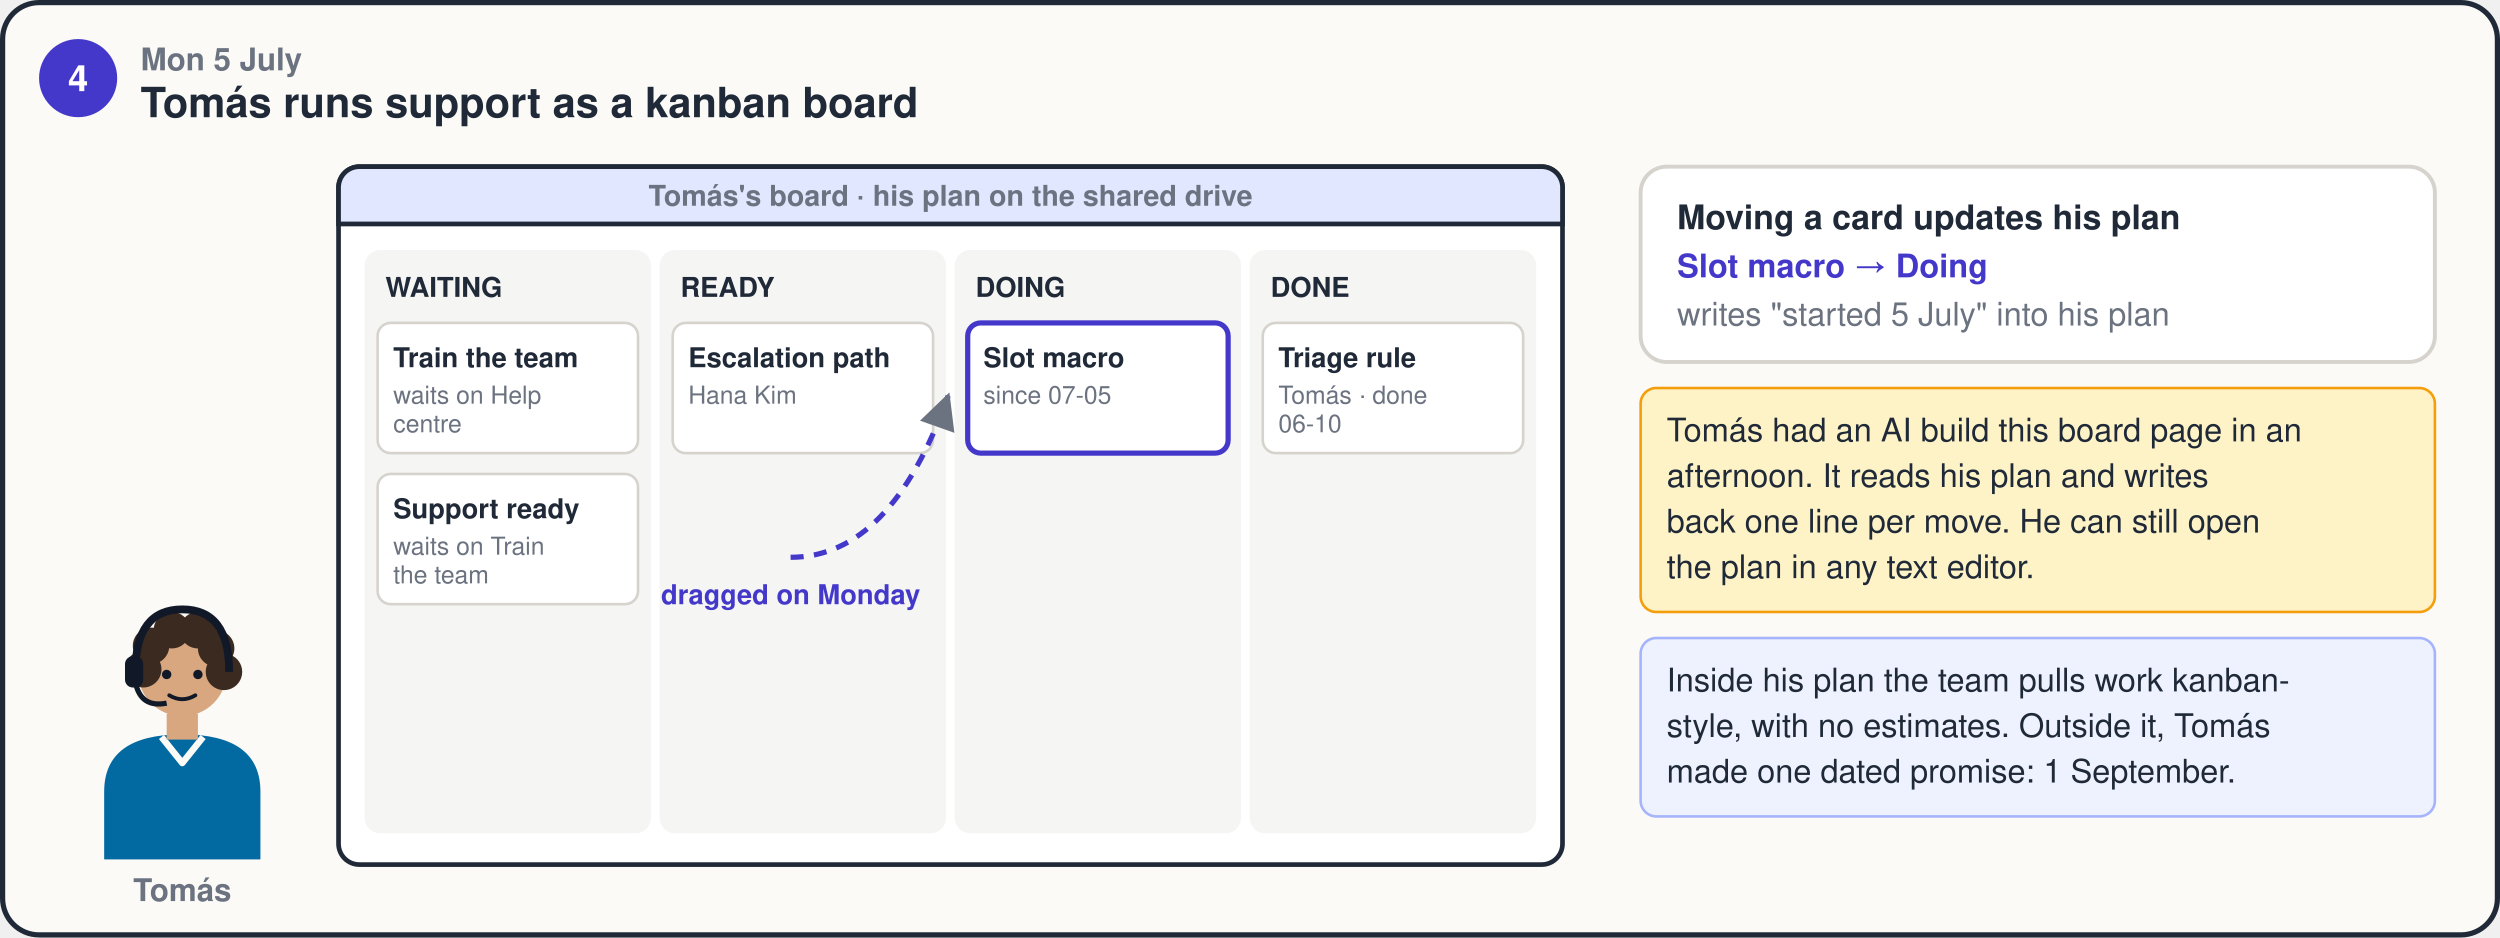
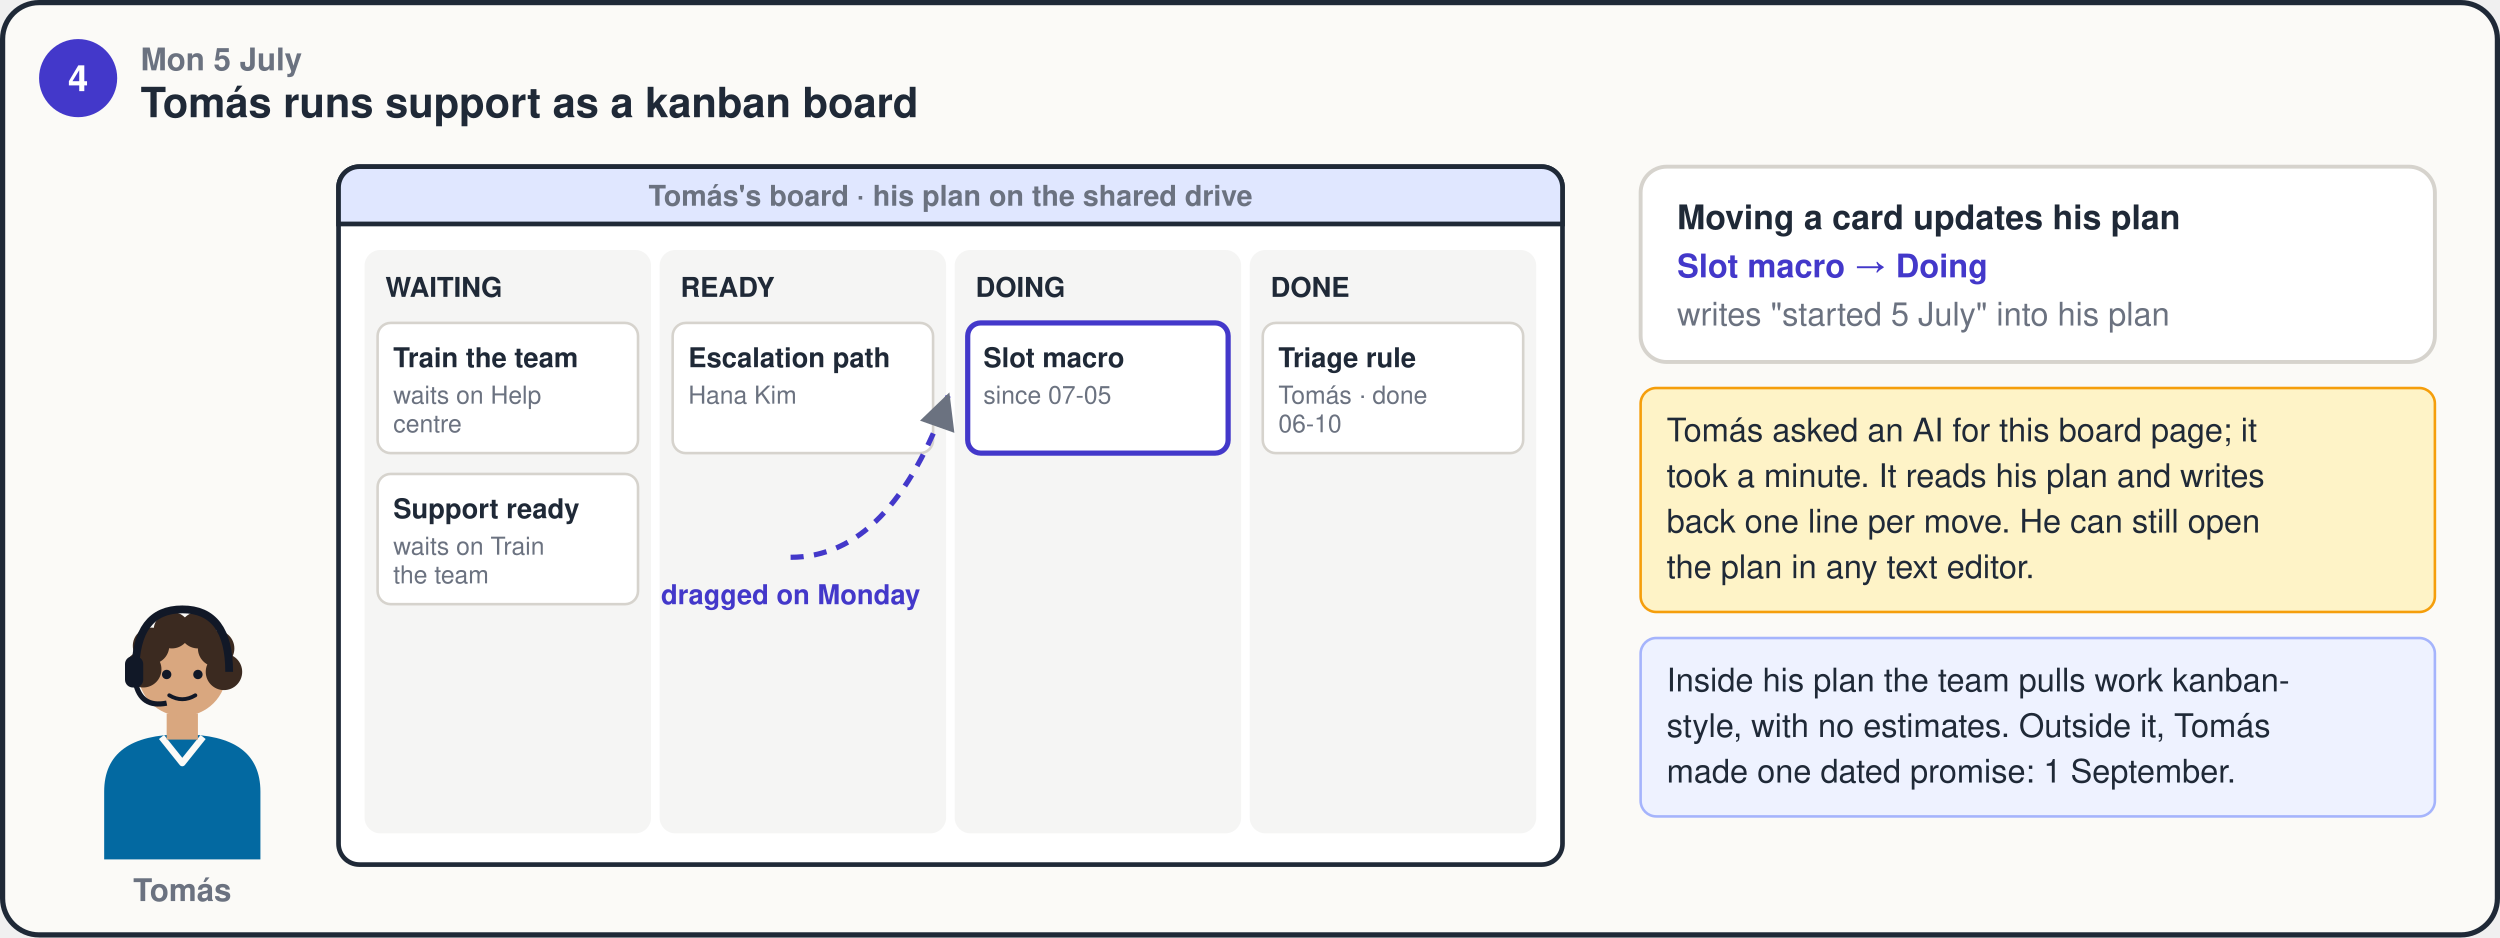
<svg xmlns="http://www.w3.org/2000/svg" viewBox="0 0 960 360" width="960" height="360" role="img" aria-label="Tomás runs support as a kanban board">
  <style>@media (prefers-color-scheme:dark){[fill='#1f2937']{fill:#ececf8}[fill='#fbfaf7']{fill:#171728}[fill='#fff']{fill:#1f1f36}[fill='#6b7280']{fill:#a3a3c2}[fill='#4338ca']{fill:#a5b4fc}[fill='#16a34a']{fill:#86efac}[fill='#dc2626']{fill:#fca5a5}[fill='#d97706']{fill:#fcd34d}[fill='#fef3c7']{fill:#33290f}[fill='#eef2ff']{fill:#23234a}[fill='#f5f5f4']{fill:#222238}[fill='#f8fafc']{fill:#1b1b30}[fill='#e7e5e4']{fill:#2a2a44}[fill='#e0e7ff']{fill:#272750}[fill='#fafaf9']{fill:#1b1b30}[fill='#f0fdfa']{fill:#12302d}[fill='#dcfce7']{fill:#123020}[fill='#f0fdf4']{fill:#123020}[stroke='#1f2937']{stroke:#7c7ca3}[stroke='#d6d3cd']{stroke:#34344f}[stroke='#f1f5f9']{stroke:#2c2c46}[stroke='#f59e0b']{stroke:#a16207}[stroke='#a5b4fc']{stroke:#4f4f8a}[stroke='#16a34a']{stroke:#86efac}[stroke='#4338ca']{stroke:#a5b4fc}[stroke='#d97706']{stroke:#fcd34d}[stroke='#5eead4']{stroke:#2dd4bf}}</style>
  <defs>
    <marker id="ah" viewBox="0 0 10 10" refX="9" refY="5" markerWidth="7" markerHeight="7" orient="auto-start-reverse">
      <path d="M0,0 L10,5 L0,10 z" fill="#6b7280" />
    </marker>
  </defs>
  <rect x="1" y="1" width="958" height="358" rx="14" fill="#fbfaf7" stroke="#1f2937" stroke-width="2" />
  <circle cx="30" cy="30" r="15" fill="#4338ca" />
  <text x="30" y="35" font-family="system-ui,-apple-system,Segoe UI,Helvetica,Arial,sans-serif" font-size="14" fill="#fff" font-weight="700" text-anchor="middle" xml:space="preserve">4</text>
  <text x="54" y="27" font-family="system-ui,-apple-system,Segoe UI,Helvetica,Arial,sans-serif" font-size="12" fill="#6b7280" font-weight="600" text-anchor="start" xml:space="preserve">Mon 5 July</text>
  <text x="54" y="45" font-family="system-ui,-apple-system,Segoe UI,Helvetica,Arial,sans-serif" font-size="16" fill="#1f2937" font-weight="700" text-anchor="start" xml:space="preserve">Tomás runs support as a kanban board</text>
  <g transform="translate(70,330) scale(1.0)">
    <path d="M-30,0 v-26 q0,-22 30,-22 q30,0 30,22 v26 z" fill="#0369a1" />
    <path d="M-8,-47 l8,10 l8,-10" fill="none" stroke="#fbfaf7" stroke-width="2.5" stroke-linejoin="round" />
    <rect x="-6" y="-56" width="12" height="10" fill="#d9a77f" />
    <circle cx="0" cy="-72" r="17" fill="#d9a77f" />
    <circle cx="-12" cy="-82" r="7" fill="#3b2a20" />
    <circle cx="-4" cy="-88" r="7" fill="#3b2a20" />
    <circle cx="6" cy="-88" r="7" fill="#3b2a20" />
    <circle cx="13" cy="-81" r="7" fill="#3b2a20" />
    <circle cx="-15" cy="-73" r="7" fill="#3b2a20" />
    <circle cx="16" cy="-72" r="7" fill="#3b2a20" />
    <circle cx="-6" cy="-71" r="1.8" fill="#111827" />
    <circle cx="6" cy="-71" r="1.8" fill="#111827" />
    <path d="M-5,-63 q5,3 10,0" fill="none" stroke="#111827" stroke-width="1.5" stroke-linecap="round" />
    <path d="M-18,-72 q0,-24 18,-24 q18,0 18,24" fill="none" stroke="#111827" stroke-width="3" />
    <rect x="-22" y="-78" width="7" height="12" rx="3" fill="#111827" />
    <path d="M-18,-68 q2,10 12,8" fill="none" stroke="#111827" stroke-width="2" />
  </g>
  <text x="70" y="346.0" font-family="system-ui,-apple-system,Segoe UI,Helvetica,Arial,sans-serif" font-size="12" fill="#6b7280" font-weight="600" text-anchor="middle" xml:space="preserve">Tomás</text>
  <rect x="130" y="64" width="470" height="268" rx="8" fill="#fff" stroke="#1f2937" stroke-width="1.8" />
  <path d="M130,86 v-14 a8,8 0 0 1 8,-8 h454 a8,8 0 0 1 8,8 v14 z" fill="#e0e7ff" stroke="#1f2937" stroke-width="1.8" />
  <text x="365.0" y="79" font-family="system-ui,-apple-system,Segoe UI,Helvetica,Arial,sans-serif" font-size="11" fill="#6b7280" font-weight="600" text-anchor="middle" xml:space="preserve">Tomás's board · his plan on the shared drive</text>
  <rect x="140.0" y="96" width="110.0" height="224" rx="6" fill="#f5f5f4" />
  <text x="148.0" y="114" font-family="system-ui,-apple-system,Segoe UI,Helvetica,Arial,sans-serif" font-size="10.5" fill="#1f2937" font-weight="700" text-anchor="start" xml:space="preserve">WAITING</text>
  <rect x="145.0" y="124" width="100.0" height="50" rx="5" fill="#fff" stroke="#d6d3cd" stroke-width="1" />
  <text x="151.0" y="141" font-family="system-ui,-apple-system,Segoe UI,Helvetica,Arial,sans-serif" font-size="10.5" fill="#1f2937" font-weight="700" text-anchor="start" xml:space="preserve">Train the team</text>
  <text x="151.0" y="155" font-family="system-ui,-apple-system,Segoe UI,Helvetica,Arial,sans-serif" font-size="9.5" fill="#6b7280" font-weight="normal" text-anchor="start" xml:space="preserve">waits on Help</text>
  <text x="151.0" y="166" font-family="system-ui,-apple-system,Segoe UI,Helvetica,Arial,sans-serif" font-size="9.5" fill="#6b7280" font-weight="normal" text-anchor="start" xml:space="preserve">centre</text>
  <rect x="145.0" y="182" width="100.0" height="50" rx="5" fill="#fff" stroke="#d6d3cd" stroke-width="1" />
  <text x="151.0" y="199" font-family="system-ui,-apple-system,Segoe UI,Helvetica,Arial,sans-serif" font-size="10.5" fill="#1f2937" font-weight="700" text-anchor="start" xml:space="preserve">Support ready</text>
  <text x="151.0" y="213" font-family="system-ui,-apple-system,Segoe UI,Helvetica,Arial,sans-serif" font-size="9.5" fill="#6b7280" font-weight="normal" text-anchor="start" xml:space="preserve">waits on Train</text>
  <text x="151.0" y="224" font-family="system-ui,-apple-system,Segoe UI,Helvetica,Arial,sans-serif" font-size="9.5" fill="#6b7280" font-weight="normal" text-anchor="start" xml:space="preserve">the team</text>
  <rect x="253.3" y="96" width="110.0" height="224" rx="6" fill="#f5f5f4" />
  <text x="261.3" y="114" font-family="system-ui,-apple-system,Segoe UI,Helvetica,Arial,sans-serif" font-size="10.5" fill="#1f2937" font-weight="700" text-anchor="start" xml:space="preserve">READY</text>
  <rect x="258.3" y="124" width="100.0" height="50" rx="5" fill="#fff" stroke="#d6d3cd" stroke-width="1" />
  <text x="264.3" y="141" font-family="system-ui,-apple-system,Segoe UI,Helvetica,Arial,sans-serif" font-size="10.5" fill="#1f2937" font-weight="700" text-anchor="start" xml:space="preserve">Escalation path</text>
  <text x="264.3" y="155" font-family="system-ui,-apple-system,Segoe UI,Helvetica,Arial,sans-serif" font-size="9.5" fill="#6b7280" font-weight="normal" text-anchor="start" xml:space="preserve">Hana Kim</text>
  <rect x="366.6" y="96" width="110.0" height="224" rx="6" fill="#f5f5f4" />
  <text x="374.6" y="114" font-family="system-ui,-apple-system,Segoe UI,Helvetica,Arial,sans-serif" font-size="10.5" fill="#1f2937" font-weight="700" text-anchor="start" xml:space="preserve">DOING</text>
  <rect x="371.6" y="124" width="100.0" height="50" rx="5" fill="#fff" stroke="#4338ca" stroke-width="2" />
  <text x="377.6" y="141" font-family="system-ui,-apple-system,Segoe UI,Helvetica,Arial,sans-serif" font-size="10.5" fill="#1f2937" font-weight="700" text-anchor="start" xml:space="preserve">Slot macro</text>
  <text x="377.6" y="155" font-family="system-ui,-apple-system,Segoe UI,Helvetica,Arial,sans-serif" font-size="9.5" fill="#6b7280" font-weight="normal" text-anchor="start" xml:space="preserve">since 07-05</text>
  <rect x="479.9" y="96" width="110.0" height="224" rx="6" fill="#f5f5f4" />
  <text x="487.9" y="114" font-family="system-ui,-apple-system,Segoe UI,Helvetica,Arial,sans-serif" font-size="10.5" fill="#1f2937" font-weight="700" text-anchor="start" xml:space="preserve">DONE</text>
  <rect x="484.9" y="124" width="100.0" height="50" rx="5" fill="#fff" stroke="#d6d3cd" stroke-width="1" />
  <text x="490.9" y="141" font-family="system-ui,-apple-system,Segoe UI,Helvetica,Arial,sans-serif" font-size="10.5" fill="#1f2937" font-weight="700" text-anchor="start" xml:space="preserve">Triage rule</text>
  <text x="490.9" y="155" font-family="system-ui,-apple-system,Segoe UI,Helvetica,Arial,sans-serif" font-size="9.5" fill="#6b7280" font-weight="normal" text-anchor="start" xml:space="preserve">Tomás · done</text>
  <text x="490.9" y="166" font-family="system-ui,-apple-system,Segoe UI,Helvetica,Arial,sans-serif" font-size="9.5" fill="#6b7280" font-weight="normal" text-anchor="start" xml:space="preserve">06-10</text>
  <path d="M303.6,214 q38.5,0 60.5,-62" fill="none" stroke="#4338ca" stroke-width="2" stroke-dasharray="5 4" marker-end="url(#ah)" />
  <text x="303.6" y="232" font-family="system-ui,-apple-system,Segoe UI,Helvetica,Arial,sans-serif" font-size="10.5" fill="#4338ca" font-weight="600" text-anchor="middle" xml:space="preserve">dragged on Monday</text>
  <rect x="630" y="64" width="305" height="75.0" rx="10" fill="#fff" stroke="#d6d3cd" stroke-width="1.5" />
  <text x="644" y="88" font-family="system-ui,-apple-system,Segoe UI,Helvetica,Arial,sans-serif" font-size="13" fill="#1f2937" font-weight="700" text-anchor="start" xml:space="preserve">Moving a card updates his plan</text>
  <text x="644" y="106.5" font-family="system-ui,-apple-system,Segoe UI,Helvetica,Arial,sans-serif" font-size="12.5" fill="#4338ca" font-weight="700" text-anchor="start" xml:space="preserve">Slot macro → Doing</text>
  <text x="644" y="125.0" font-family="system-ui,-apple-system,Segoe UI,Helvetica,Arial,sans-serif" font-size="12.5" fill="#6b7280" font-weight="normal" text-anchor="start" xml:space="preserve">writes "started 5 July" into his plan</text>
  <rect x="630" y="149.0" width="305" height="86.0" rx="6" fill="#fef3c7" stroke="#f59e0b" />
-   <text x="640" y="169.5" font-family="system-ui,-apple-system,Segoe UI,Helvetica,Arial,sans-serif" font-size="12.5" fill="#1f2937" font-weight="normal" text-anchor="start" xml:space="preserve">Tomás had an AI build this board page in an</text>
-   <text x="640" y="187.0" font-family="system-ui,-apple-system,Segoe UI,Helvetica,Arial,sans-serif" font-size="12.5" fill="#1f2937" font-weight="normal" text-anchor="start" xml:space="preserve">afternoon. It reads his plan and writes</text>
+   <text x="640" y="169.5" font-family="system-ui,-apple-system,Segoe UI,Helvetica,Arial,sans-serif" font-size="12.5" fill="#1f2937" font-weight="normal" text-anchor="start" xml:space="preserve">Tomás asked an AI for this board page; it</text>
+   <text x="640" y="187.0" font-family="system-ui,-apple-system,Segoe UI,Helvetica,Arial,sans-serif" font-size="12.5" fill="#1f2937" font-weight="normal" text-anchor="start" xml:space="preserve">took a minute. It reads his plan and writes</text>
  <text x="640" y="204.5" font-family="system-ui,-apple-system,Segoe UI,Helvetica,Arial,sans-serif" font-size="12.5" fill="#1f2937" font-weight="normal" text-anchor="start" xml:space="preserve">back one line per move. He can still open</text>
  <text x="640" y="222.0" font-family="system-ui,-apple-system,Segoe UI,Helvetica,Arial,sans-serif" font-size="12.5" fill="#1f2937" font-weight="normal" text-anchor="start" xml:space="preserve">the plan in any text editor.</text>
  <rect x="630" y="245.0" width="305" height="68.5" rx="6" fill="#eef2ff" stroke="#a5b4fc" />
  <text x="640" y="265.5" font-family="system-ui,-apple-system,Segoe UI,Helvetica,Arial,sans-serif" font-size="12.5" fill="#1f2937" font-weight="normal" text-anchor="start" xml:space="preserve">Inside his plan the team pulls work kanban-</text>
  <text x="640" y="283.0" font-family="system-ui,-apple-system,Segoe UI,Helvetica,Arial,sans-serif" font-size="12.5" fill="#1f2937" font-weight="normal" text-anchor="start" xml:space="preserve">style, with no estimates. Outside it, Tomás</text>
  <text x="640" y="300.5" font-family="system-ui,-apple-system,Segoe UI,Helvetica,Arial,sans-serif" font-size="12.5" fill="#1f2937" font-weight="normal" text-anchor="start" xml:space="preserve">made one dated promise: 1 September.</text>
</svg>
